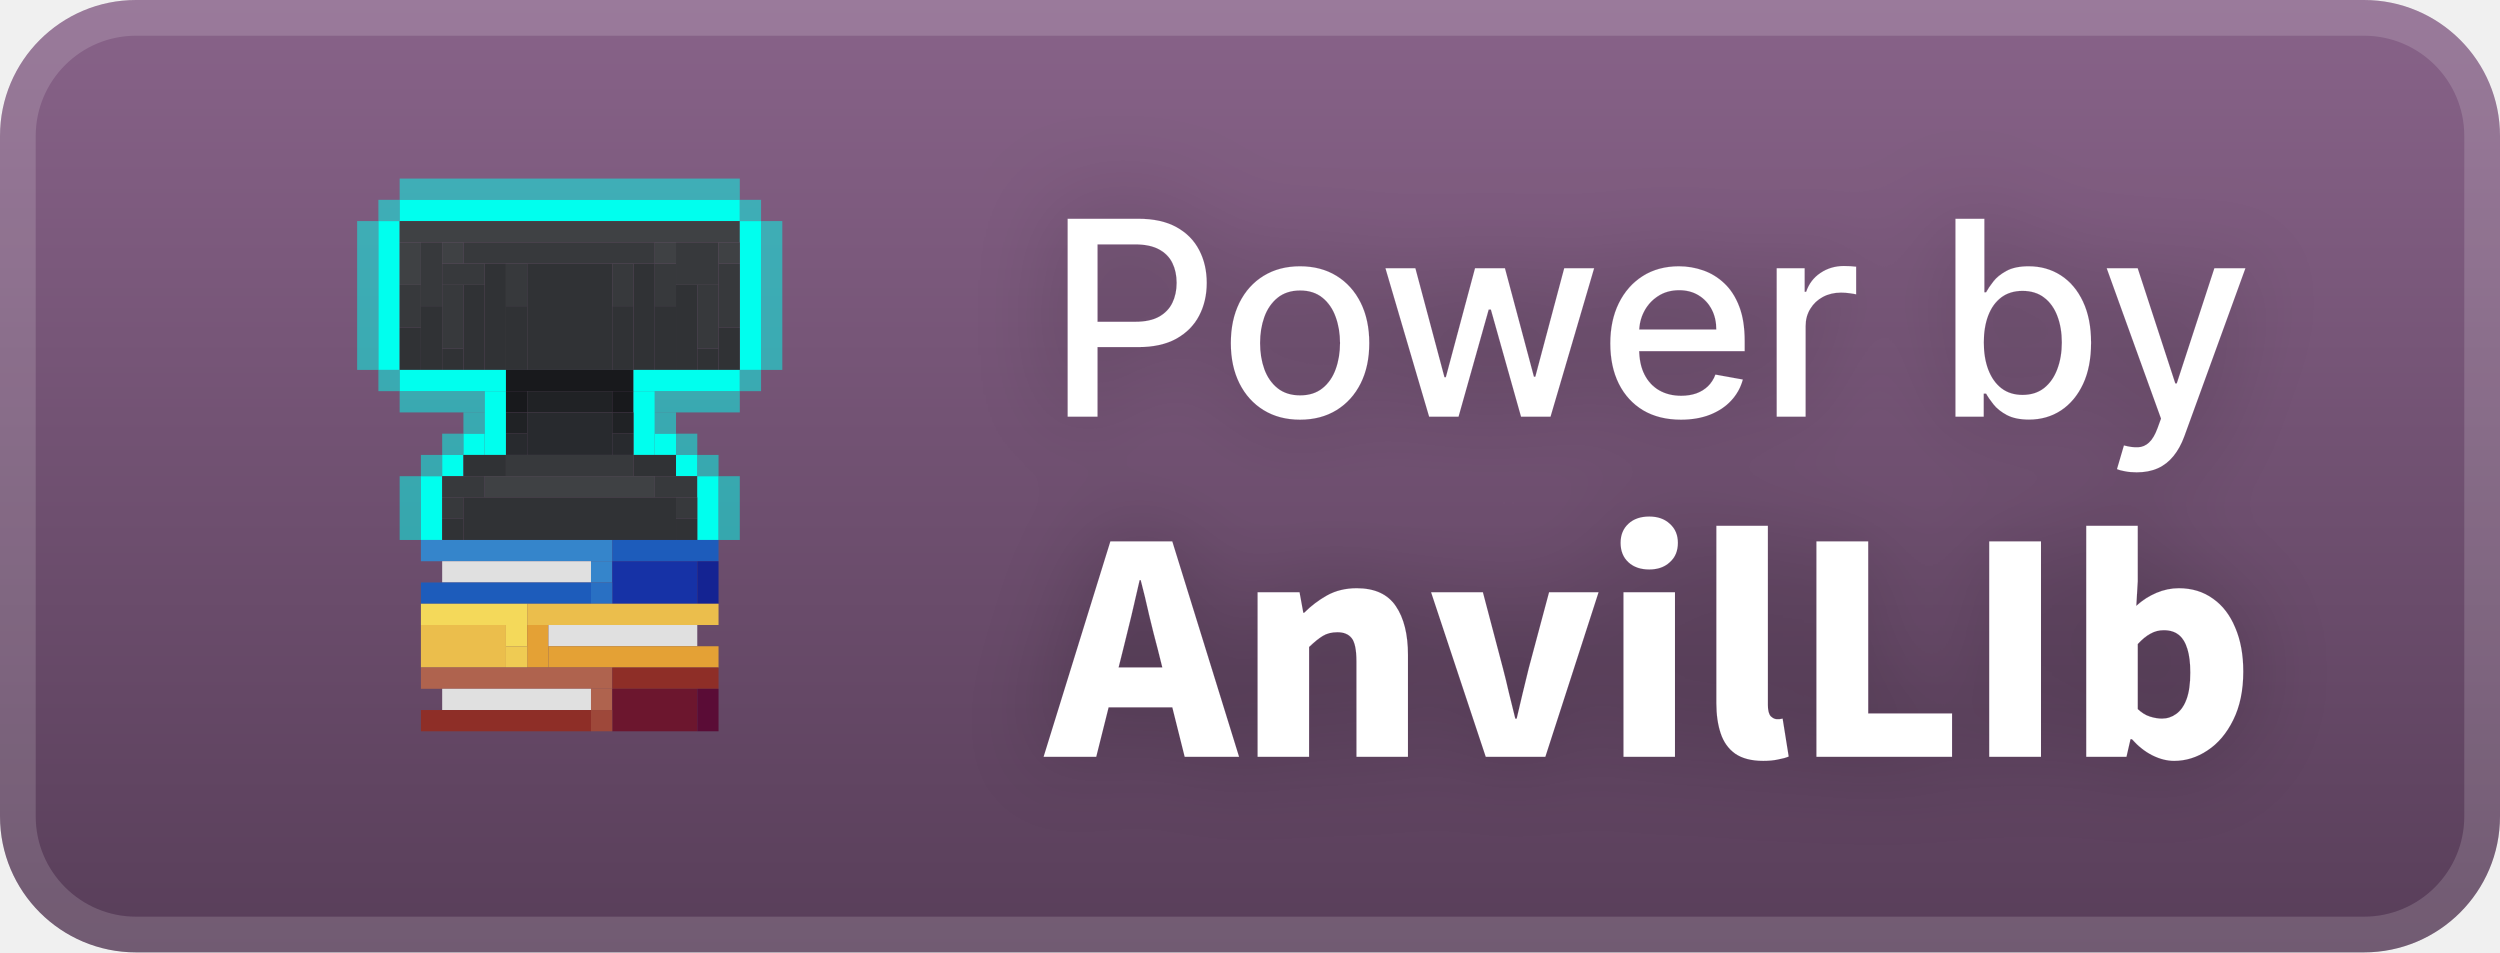
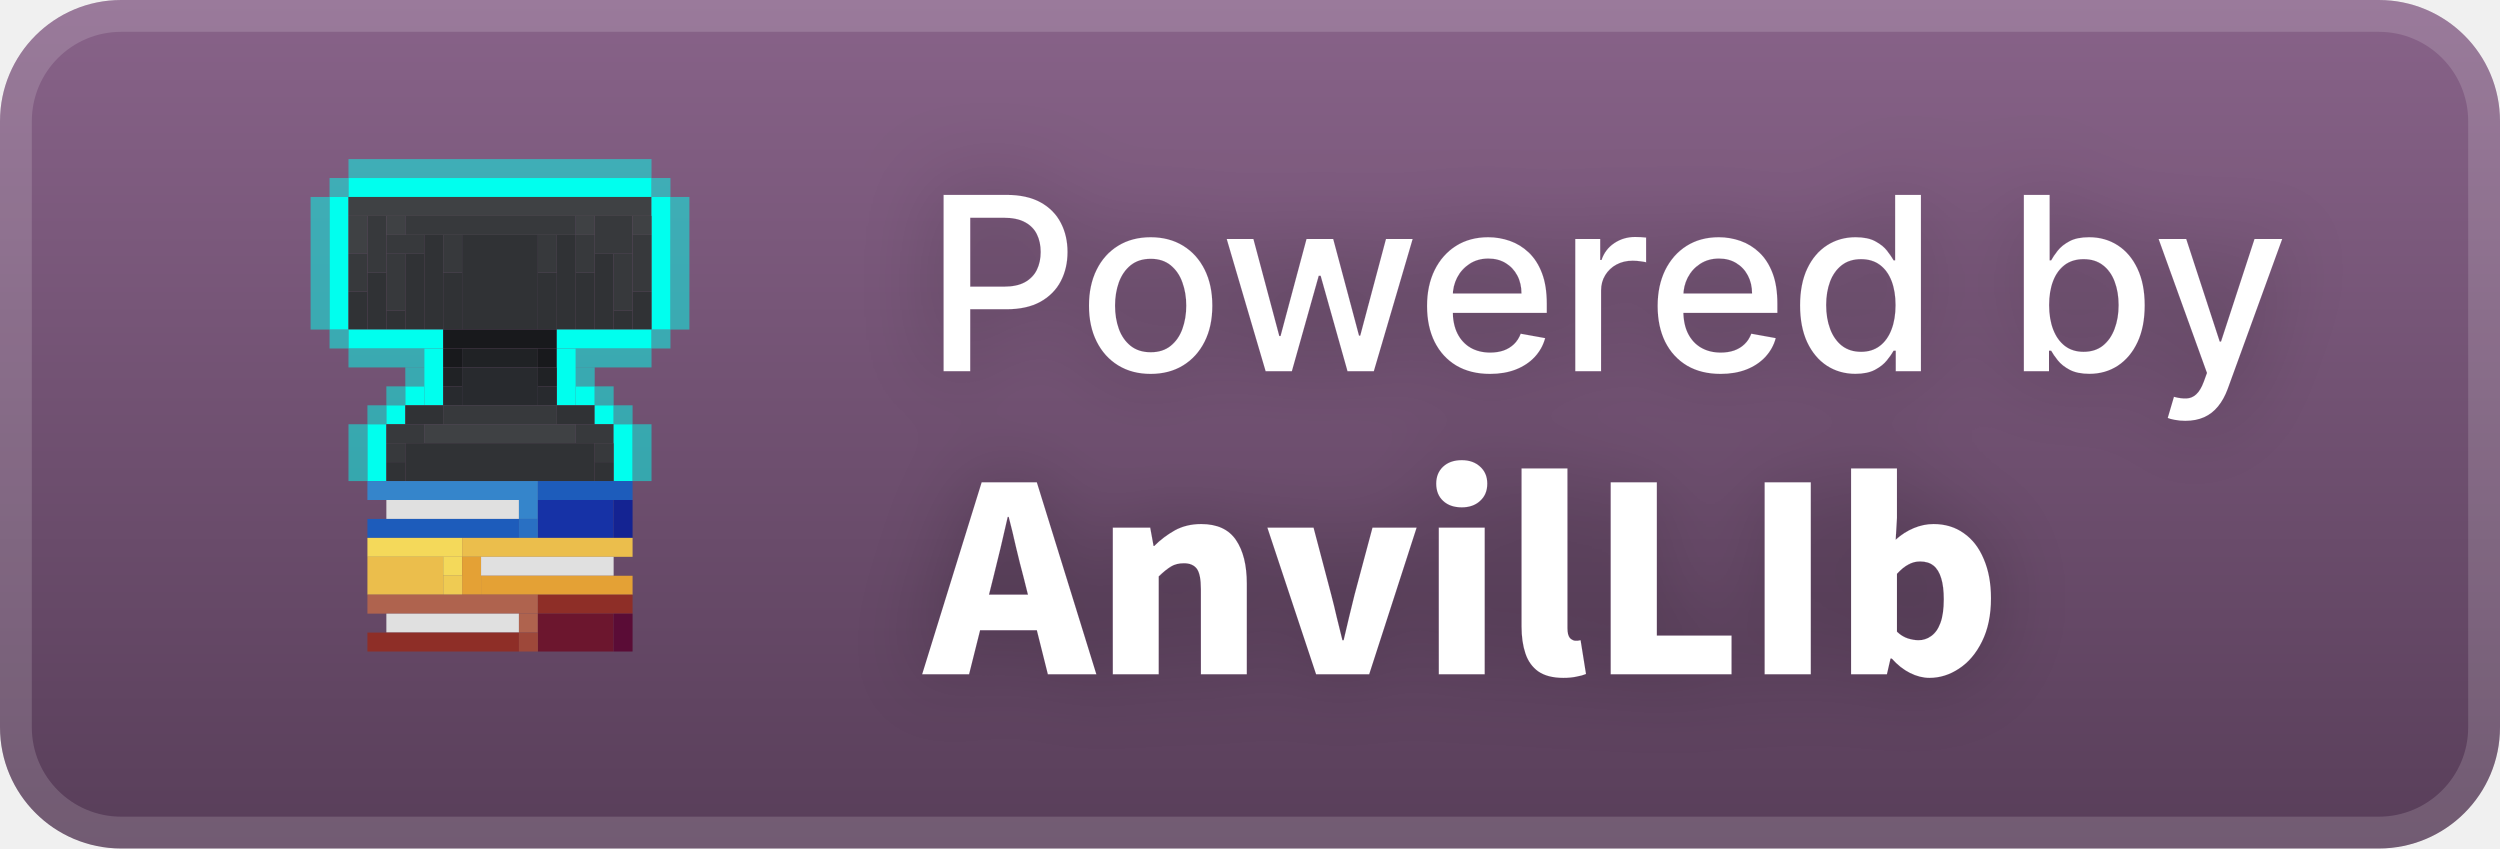
- <svg xmlns="http://www.w3.org/2000/svg" width="147" height="56" viewBox="0 0 147 56" fill="none">
-   <rect width="147" height="56" rx="8" fill="url(#paint0_linear_30_605)" />
-   <rect x="1.05" y="1.05" width="144.9" height="53.9" rx="6.95" stroke="white" stroke-opacity="0.15" stroke-width="2.1" />
-   <path d="M43.5 10.5H23.5V11.75H43.5V10.5Z" fill="#00FFEE" fill-opacity="0.502" />
-   <path d="M23.5 11.75H22.25V13H23.5V11.75Z" fill="#00FFEE" fill-opacity="0.502" />
-   <path d="M43.5 11.75H23.5V13H43.5V11.75Z" fill="#00FFEE" />
-   <path d="M44.75 11.75H43.5V13H44.75V11.75Z" fill="#00FFEE" fill-opacity="0.502" />
-   <path d="M22.25 13H21V21.75H22.25V13Z" fill="#00FFEE" fill-opacity="0.502" />
-   <path d="M23.5 13H22.25V21.75H23.5V13Z" fill="#00FFEE" />
-   <path d="M43.5 13H23.5V14.25H43.5V13Z" fill="#3F4144" />
-   <path d="M44.75 13H43.5V21.75H44.75V13Z" fill="#00FFEE" />
-   <path d="M46 13H44.75V21.75H46V13Z" fill="#00FFEE" fill-opacity="0.502" />
-   <path d="M24.75 14.25H23.5V16.75H24.75V14.25Z" fill="#3F4144" />
-   <path d="M26 14.25H24.75V18H26V14.25Z" fill="#37393C" />
-   <path d="M27.25 14.25H26V15.5H27.25V14.25Z" fill="#3F4144" />
-   <path d="M38.5 14.25H27.25V15.5H38.5V14.25Z" fill="#37393C" />
-   <path d="M39.75 14.25H38.5V15.5H39.75V14.25Z" fill="#3F4144" />
-   <path d="M42.25 14.25H39.75V16.75H42.25V14.25Z" fill="#37393C" />
-   <path d="M43.5 14.25H42.25V15.5H43.5V14.25Z" fill="#3F4144" />
-   <path d="M28.5 15.5H26V16.75H28.5V15.5Z" fill="#37393C" />
-   <path d="M29.75 15.5H28.5V21.75H29.75V15.5Z" fill="#303235" />
-   <path d="M31 15.5H29.75V18H31V15.5Z" fill="#37393C" />
-   <path d="M36 15.5H31V21.75H36V15.5Z" fill="#303235" />
-   <path d="M37.25 15.5H36V18H37.25V15.5Z" fill="#37393C" />
-   <path d="M38.5 15.5H37.25V21.75H38.5V15.5Z" fill="#303235" />
-   <path d="M39.75 15.5H38.5V18H39.75V15.5Z" fill="#37393C" />
-   <path d="M43.5 15.5H42.25V19.25H43.5V15.5Z" fill="#37393C" />
-   <path d="M24.75 16.75H23.5V19.25H24.75V16.75Z" fill="#37393C" />
-   <path d="M27.25 16.75H26V20.5H27.25V16.75Z" fill="#37393C" />
-   <path d="M28.5 16.75H27.25V21.75H28.5V16.75Z" fill="#303235" />
-   <path d="M41 16.75H39.75V21.75H41V16.75Z" fill="#303235" />
-   <path d="M42.25 16.75H41V20.5H42.25V16.75Z" fill="#37393C" />
-   <path d="M26 18H24.75V21.75H26V18Z" fill="#303235" />
-   <path d="M31 18H29.75V21.75H31V18Z" fill="#303235" />
-   <path d="M37.25 18H36V21.75H37.25V18Z" fill="#303235" />
-   <path d="M39.75 18H38.5V21.75H39.75V18Z" fill="#303235" />
-   <path d="M24.75 19.25H23.5V21.75H24.75V19.25Z" fill="#303235" />
-   <path d="M43.5 19.25H42.25V21.75H43.5V19.25Z" fill="#303235" />
-   <path d="M27.25 20.5H26V21.75H27.25V20.5Z" fill="#303235" />
-   <path d="M42.25 20.5H41V21.75H42.25V20.5Z" fill="#303235" />
-   <path d="M23.5 21.75H22.25V23H23.5V21.75Z" fill="#00FFEE" fill-opacity="0.502" />
-   <path d="M29.75 21.75H23.5V23H29.75V21.75Z" fill="#00FFEE" />
-   <path d="M37.25 21.75H29.75V23H37.25V21.75Z" fill="#18191C" />
-   <path d="M43.5 21.75H37.25V23H43.5V21.75Z" fill="#00FFEE" />
-   <path d="M44.75 21.75H43.5V23H44.75V21.75Z" fill="#00FFEE" fill-opacity="0.502" />
-   <path d="M28.5 23H23.5V24.25H28.5V23Z" fill="#00FFEE" fill-opacity="0.502" />
-   <path d="M29.75 23H28.5V26.75H29.75V23Z" fill="#00FFEE" />
-   <path d="M31 23H29.75V24.25H31V23Z" fill="#18191C" />
-   <path d="M36 23H31V24.25H36V23Z" fill="#202225" />
-   <path d="M37.25 23H36V24.25H37.25V23Z" fill="#18191C" />
-   <path d="M38.5 23H37.25V26.75H38.5V23Z" fill="#00FFEE" />
-   <path d="M43.5 23H38.5V24.25H43.5V23Z" fill="#00FFEE" fill-opacity="0.502" />
-   <path d="M28.5 24.25H27.25V25.5H28.5V24.25Z" fill="#00FFEE" fill-opacity="0.502" />
-   <path d="M31 24.25H29.75V25.5H31V24.25Z" fill="#202225" />
-   <path d="M36 24.25H31V26.75H36V24.25Z" fill="#282A2E" />
-   <path d="M37.25 24.25H36V25.5H37.25V24.25Z" fill="#202225" />
-   <path d="M39.75 24.25H38.5V25.5H39.75V24.25Z" fill="#00FFEE" fill-opacity="0.502" />
-   <path d="M27.25 25.5H26V26.75H27.25V25.5Z" fill="#00FFEE" fill-opacity="0.502" />
-   <path d="M28.5 25.5H27.25V26.75H28.5V25.5Z" fill="#00FFEE" />
-   <path d="M31 25.5H29.75V26.75H31V25.5Z" fill="#282A2E" />
-   <path d="M37.25 25.5H36V26.75H37.25V25.5Z" fill="#282A2E" />
-   <path d="M39.75 25.5H38.5V26.75H39.75V25.5Z" fill="#00FFEE" />
-   <path d="M41 25.5H39.75V26.75H41V25.5Z" fill="#00FFEE" fill-opacity="0.502" />
-   <path d="M26 26.75H24.75V28H26V26.75Z" fill="#00FFEE" fill-opacity="0.502" />
-   <path d="M27.25 26.75H26V28H27.25V26.75Z" fill="#00FFEE" />
-   <path d="M29.75 26.75H27.25V28H29.75V26.75Z" fill="#303235" />
-   <path d="M37.25 26.75H29.75V28H37.25V26.75Z" fill="#37393C" />
-   <path d="M39.75 26.75H37.25V28H39.75V26.75Z" fill="#303235" />
-   <path d="M41 26.75H39.75V28H41V26.75Z" fill="#00FFEE" />
-   <path d="M42.25 26.75H41V28H42.25V26.75Z" fill="#00FFEE" fill-opacity="0.502" />
-   <path d="M24.75 28H23.5V31.75H24.75V28Z" fill="#00FFEE" fill-opacity="0.502" />
-   <path d="M26 28H24.75V31.75H26V28Z" fill="#00FFEE" />
-   <path d="M28.5 28H26V29.25H28.5V28Z" fill="#37393C" />
-   <path d="M38.5 28H28.5V29.25H38.5V28Z" fill="#3F4144" />
-   <path d="M41 28H38.5V29.25H41V28Z" fill="#37393C" />
-   <path d="M42.25 28H41V31.75H42.25V28Z" fill="#00FFEE" />
-   <path d="M43.5 28H42.25V31.75H43.5V28Z" fill="#00FFEE" fill-opacity="0.502" />
-   <path d="M27.25 29.25H26V30.5H27.25V29.25Z" fill="#37393C" />
-   <path d="M39.75 29.25H27.25V31.75H39.75V29.25Z" fill="#303235" />
-   <path d="M41 29.25H39.75V30.5H41V29.25Z" fill="#37393C" />
-   <path d="M27.25 30.5H26V31.75H27.25V30.5Z" fill="#303235" />
-   <path d="M41 30.5H39.75V31.75H41V30.5Z" fill="#303235" />
-   <path d="M36 31.75H24.75V33H36V31.75Z" fill="#3585CB" />
-   <path d="M42.25 31.75H36V33H42.25V31.75Z" fill="#1D5CBB" />
-   <path d="M34.75 33H26V34.25H34.75V33Z" fill="#E0E0E0" />
-   <path d="M36 33H34.75V34.25H36V33Z" fill="#3585CB" />
-   <path d="M41 33H36V35.5H41V33Z" fill="#1632A6" />
-   <path d="M42.25 33H41V35.5H42.25V33Z" fill="#142392" />
-   <path d="M34.75 34.25H24.75V35.5H34.75V34.25Z" fill="#1D5CBB" />
-   <path d="M36 34.25H34.75V35.5H36V34.25Z" fill="#2970C3" />
-   <path d="M31 35.5H24.75V36.75H31V35.5Z" fill="#F4D95A" />
-   <path d="M42.25 35.5H31V36.75H42.25V35.5Z" fill="#EBBE4C" />
-   <path d="M29.75 36.75H24.75V39.25H29.75V36.75Z" fill="#EBBE4C" />
-   <path d="M31 36.75H29.75V38H31V36.75Z" fill="#F4D95A" />
-   <path d="M32.25 36.75H31V39.25H32.25V36.75Z" fill="#E4A135" />
-   <path d="M41 36.75H32.25V38H41V36.75Z" fill="#E0E0E0" />
-   <path d="M31 38H29.75V39.25H31V38Z" fill="#EFCB53" />
-   <path d="M42.25 38H32.25V39.25H42.25V38Z" fill="#E4A135" />
-   <path d="M36 39.25H24.75V40.5H36V39.25Z" fill="#AF634E" />
-   <path d="M42.25 39.25H36V40.5H42.25V39.25Z" fill="#8E2E27" />
-   <path d="M34.75 40.5H26V41.75H34.75V40.5Z" fill="#E0E0E0" />
-   <path d="M36 40.5H34.75V41.75H36V40.5Z" fill="#AF634E" />
-   <path d="M41 40.5H36V43H41V40.5Z" fill="#6C162E" />
-   <path d="M42.25 40.5H41V43H42.25V40.5Z" fill="#5A0C36" />
-   <path d="M34.75 41.75H24.75V43H34.75V41.75Z" fill="#8E2E27" />
-   <path d="M36 41.75H34.75V43H36V41.75Z" fill="#9E483A" />
+ <svg xmlns="http://www.w3.org/2000/svg" width="165" height="56" viewBox="0 0 165 56" fill="none">
+   <rect width="165" height="56" rx="8" fill="url(#paint0_linear_30_605)" />
+   <rect x="1.05" y="1.05" width="162.9" height="53.9" rx="6.95" stroke="white" stroke-opacity="0.15" stroke-width="2.1" />
+   <path d="M43 10.5H23V11.75H43V10.5Z" fill="#00FFEE" fill-opacity="0.502" />
+   <path d="M23 11.75H21.75V13H23V11.75Z" fill="#00FFEE" fill-opacity="0.502" />
+   <path d="M43 11.75H23V13H43V11.75Z" fill="#00FFEE" />
+   <path d="M44.25 11.75H43V13H44.25V11.75Z" fill="#00FFEE" fill-opacity="0.502" />
+   <path d="M21.75 13H20.5V21.75H21.75V13Z" fill="#00FFEE" fill-opacity="0.502" />
+   <path d="M23 13H21.75V21.75H23V13Z" fill="#00FFEE" />
+   <path d="M43 13H23V14.25H43V13Z" fill="#3F4144" />
+   <path d="M44.25 13H43V21.75H44.25V13Z" fill="#00FFEE" />
+   <path d="M45.5 13H44.25V21.75H45.5V13Z" fill="#00FFEE" fill-opacity="0.502" />
+   <path d="M24.25 14.25H23V16.75H24.25V14.25Z" fill="#3F4144" />
+   <path d="M25.5 14.25H24.25V18H25.5V14.25Z" fill="#37393C" />
+   <path d="M26.75 14.25H25.5V15.5H26.75V14.25Z" fill="#3F4144" />
+   <path d="M38 14.25H26.75V15.5H38V14.25Z" fill="#37393C" />
+   <path d="M39.25 14.25H38V15.5H39.25V14.25Z" fill="#3F4144" />
+   <path d="M41.75 14.25H39.25V16.75H41.75V14.25Z" fill="#37393C" />
+   <path d="M43 14.25H41.75V15.5H43V14.25Z" fill="#3F4144" />
+   <path d="M28 15.5H25.5V16.75H28V15.5Z" fill="#37393C" />
+   <path d="M29.25 15.5H28V21.75H29.25V15.5Z" fill="#303235" />
+   <path d="M30.5 15.5H29.25V18H30.5V15.5Z" fill="#37393C" />
+   <path d="M35.5 15.5H30.5V21.75H35.5V15.5Z" fill="#303235" />
+   <path d="M36.75 15.5H35.5V18H36.75V15.5Z" fill="#37393C" />
+   <path d="M38 15.5H36.75V21.75H38V15.5Z" fill="#303235" />
+   <path d="M39.25 15.5H38V18H39.25V15.5Z" fill="#37393C" />
+   <path d="M43 15.5H41.75V19.25H43V15.5Z" fill="#37393C" />
+   <path d="M24.25 16.75H23V19.25H24.25V16.75Z" fill="#37393C" />
+   <path d="M26.75 16.75H25.5V20.5H26.75V16.75Z" fill="#37393C" />
+   <path d="M28 16.75H26.75V21.75H28V16.75Z" fill="#303235" />
+   <path d="M40.5 16.75H39.25V21.75H40.5V16.75Z" fill="#303235" />
+   <path d="M41.75 16.75H40.5V20.5H41.75V16.75Z" fill="#37393C" />
+   <path d="M25.5 18H24.25V21.75H25.5V18Z" fill="#303235" />
+   <path d="M30.5 18H29.25V21.75H30.5V18Z" fill="#303235" />
+   <path d="M36.75 18H35.5V21.75H36.75V18Z" fill="#303235" />
+   <path d="M39.25 18H38V21.75H39.25V18Z" fill="#303235" />
+   <path d="M24.25 19.25H23V21.75H24.25V19.25Z" fill="#303235" />
+   <path d="M43 19.25H41.75V21.75H43V19.25Z" fill="#303235" />
+   <path d="M26.75 20.5H25.5V21.75H26.75V20.5Z" fill="#303235" />
+   <path d="M41.75 20.5H40.5V21.75H41.75V20.5Z" fill="#303235" />
+   <path d="M23 21.75H21.75V23H23V21.75Z" fill="#00FFEE" fill-opacity="0.502" />
+   <path d="M29.25 21.75H23V23H29.25V21.75Z" fill="#00FFEE" />
+   <path d="M36.75 21.75H29.25V23H36.75V21.75Z" fill="#18191C" />
+   <path d="M43 21.75H36.75V23H43V21.75Z" fill="#00FFEE" />
+   <path d="M44.25 21.75H43V23H44.25V21.75Z" fill="#00FFEE" fill-opacity="0.502" />
+   <path d="M28 23H23V24.25H28V23Z" fill="#00FFEE" fill-opacity="0.502" />
+   <path d="M29.25 23H28V26.75H29.25V23Z" fill="#00FFEE" />
+   <path d="M30.5 23H29.25V24.25H30.5V23Z" fill="#18191C" />
+   <path d="M35.5 23H30.5V24.25H35.5V23Z" fill="#202225" />
+   <path d="M36.75 23H35.5V24.25H36.75V23Z" fill="#18191C" />
+   <path d="M38 23H36.75V26.75H38V23Z" fill="#00FFEE" />
+   <path d="M43 23H38V24.25H43V23Z" fill="#00FFEE" fill-opacity="0.502" />
+   <path d="M28 24.25H26.75V25.5H28V24.25Z" fill="#00FFEE" fill-opacity="0.502" />
+   <path d="M30.5 24.25H29.25V25.5H30.5V24.25Z" fill="#202225" />
+   <path d="M35.5 24.25H30.5V26.75H35.5V24.25Z" fill="#282A2E" />
+   <path d="M36.75 24.25H35.5V25.5H36.75V24.25Z" fill="#202225" />
+   <path d="M39.25 24.25H38V25.5H39.25V24.25Z" fill="#00FFEE" fill-opacity="0.502" />
+   <path d="M26.75 25.5H25.5V26.75H26.75V25.5Z" fill="#00FFEE" fill-opacity="0.502" />
+   <path d="M28 25.5H26.75V26.75H28V25.5Z" fill="#00FFEE" />
+   <path d="M30.5 25.5H29.25V26.75H30.5V25.5Z" fill="#282A2E" />
+   <path d="M36.75 25.5H35.5V26.75H36.75V25.5Z" fill="#282A2E" />
+   <path d="M39.25 25.5H38V26.75H39.25V25.5Z" fill="#00FFEE" />
+   <path d="M40.5 25.5H39.25V26.75H40.5V25.5Z" fill="#00FFEE" fill-opacity="0.502" />
+   <path d="M25.5 26.75H24.25V28H25.5V26.75Z" fill="#00FFEE" fill-opacity="0.502" />
+   <path d="M26.75 26.75H25.5V28H26.75V26.75Z" fill="#00FFEE" />
+   <path d="M29.25 26.75H26.75V28H29.25V26.75Z" fill="#303235" />
+   <path d="M36.75 26.75H29.25V28H36.75V26.75Z" fill="#37393C" />
+   <path d="M39.25 26.75H36.75V28H39.25V26.75Z" fill="#303235" />
+   <path d="M40.5 26.75H39.25V28H40.5V26.75Z" fill="#00FFEE" />
+   <path d="M41.75 26.75H40.5V28H41.75V26.75Z" fill="#00FFEE" fill-opacity="0.502" />
+   <path d="M24.25 28H23V31.75H24.25V28Z" fill="#00FFEE" fill-opacity="0.502" />
+   <path d="M25.5 28H24.25V31.75H25.5V28Z" fill="#00FFEE" />
+   <path d="M28 28H25.5V29.25H28V28Z" fill="#37393C" />
+   <path d="M38 28H28V29.25H38V28Z" fill="#3F4144" />
+   <path d="M40.5 28H38V29.25H40.5V28Z" fill="#37393C" />
+   <path d="M41.75 28H40.5V31.75H41.75V28Z" fill="#00FFEE" />
+   <path d="M43 28H41.75V31.75H43V28Z" fill="#00FFEE" fill-opacity="0.502" />
+   <path d="M26.75 29.25H25.5V30.5H26.75V29.25Z" fill="#37393C" />
+   <path d="M39.25 29.25H26.75V31.75H39.25V29.25Z" fill="#303235" />
+   <path d="M40.5 29.25H39.25V30.5H40.5V29.25Z" fill="#37393C" />
+   <path d="M26.75 30.5H25.5V31.75H26.75V30.5Z" fill="#303235" />
+   <path d="M40.5 30.5H39.25V31.75H40.5V30.5Z" fill="#303235" />
+   <path d="M35.5 31.75H24.25V33H35.5V31.75Z" fill="#3585CB" />
+   <path d="M41.75 31.75H35.5V33H41.75V31.75Z" fill="#1D5CBB" />
+   <path d="M34.25 33H25.5V34.25H34.25V33Z" fill="#E0E0E0" />
+   <path d="M35.5 33H34.25V34.25H35.5V33Z" fill="#3585CB" />
+   <path d="M40.5 33H35.5V35.5H40.5V33Z" fill="#1632A6" />
+   <path d="M41.75 33H40.5V35.5H41.75V33Z" fill="#142392" />
+   <path d="M34.25 34.25H24.25V35.5H34.25V34.25Z" fill="#1D5CBB" />
+   <path d="M35.5 34.25H34.25V35.5H35.5V34.25Z" fill="#2970C3" />
+   <path d="M30.5 35.5H24.25V36.75H30.5V35.5Z" fill="#F4D95A" />
+   <path d="M41.75 35.5H30.5V36.75H41.75V35.5Z" fill="#EBBE4C" />
+   <path d="M29.25 36.75H24.25V39.25H29.25V36.75Z" fill="#EBBE4C" />
+   <path d="M30.5 36.75H29.25V38H30.5V36.75Z" fill="#F4D95A" />
+   <path d="M31.75 36.75H30.5V39.25H31.75V36.75Z" fill="#E4A135" />
+   <path d="M40.5 36.75H31.75V38H40.5V36.75Z" fill="#E0E0E0" />
+   <path d="M30.5 38H29.25V39.25H30.5V38Z" fill="#EFCB53" />
+   <path d="M41.75 38H31.75V39.25H41.75V38Z" fill="#E4A135" />
+   <path d="M35.5 39.25H24.25V40.5H35.5V39.25Z" fill="#AF634E" />
+   <path d="M41.75 39.25H35.5V40.5H41.75V39.25Z" fill="#8E2E27" />
+   <path d="M34.25 40.5H25.5V41.75H34.25V40.5Z" fill="#E0E0E0" />
+   <path d="M35.5 40.5H34.25V41.75H35.5V40.5Z" fill="#AF634E" />
+   <path d="M40.5 40.5H35.5V43H40.5V40.5Z" fill="#6C162E" />
+   <path d="M41.75 40.5H40.5V43H41.75V40.5Z" fill="#5A0C36" />
+   <path d="M34.25 41.75H24.25V43H34.25V41.75Z" fill="#8E2E27" />
+   <path d="M35.5 41.75H34.25V43H35.5V41.75Z" fill="#9E483A" />
  <g filter="url(#filter0_d_30_605)">
-     <path d="M62.778 24.5V12.864H66.926C67.831 12.864 68.581 13.028 69.176 13.358C69.771 13.688 70.216 14.138 70.511 14.71C70.807 15.278 70.954 15.919 70.954 16.631C70.954 17.347 70.805 17.991 70.506 18.562C70.21 19.131 69.763 19.581 69.165 19.915C68.57 20.244 67.822 20.409 66.921 20.409H64.068V18.921H66.761C67.333 18.921 67.797 18.822 68.153 18.625C68.51 18.424 68.771 18.151 68.938 17.807C69.104 17.462 69.188 17.07 69.188 16.631C69.188 16.191 69.104 15.801 68.938 15.46C68.771 15.119 68.508 14.852 68.148 14.659C67.792 14.466 67.322 14.369 66.739 14.369H64.534V24.5H62.778ZM76.443 24.676C75.625 24.676 74.911 24.489 74.301 24.114C73.691 23.739 73.218 23.214 72.881 22.54C72.544 21.866 72.375 21.078 72.375 20.176C72.375 19.271 72.544 18.479 72.881 17.801C73.218 17.123 73.691 16.597 74.301 16.222C74.911 15.847 75.625 15.659 76.443 15.659C77.261 15.659 77.975 15.847 78.585 16.222C79.195 16.597 79.669 17.123 80.006 17.801C80.343 18.479 80.511 19.271 80.511 20.176C80.511 21.078 80.343 21.866 80.006 22.54C79.669 23.214 79.195 23.739 78.585 24.114C77.975 24.489 77.261 24.676 76.443 24.676ZM76.449 23.25C76.979 23.25 77.419 23.11 77.767 22.829C78.115 22.549 78.373 22.176 78.54 21.71C78.71 21.244 78.795 20.731 78.795 20.171C78.795 19.614 78.71 19.102 78.54 18.636C78.373 18.167 78.115 17.79 77.767 17.506C77.419 17.222 76.979 17.079 76.449 17.079C75.915 17.079 75.472 17.222 75.119 17.506C74.771 17.79 74.511 18.167 74.341 18.636C74.174 19.102 74.091 19.614 74.091 20.171C74.091 20.731 74.174 21.244 74.341 21.71C74.511 22.176 74.771 22.549 75.119 22.829C75.472 23.11 75.915 23.25 76.449 23.25ZM84.034 24.5L81.466 15.773H83.222L84.932 22.182H85.017L86.733 15.773H88.489L90.193 22.153H90.278L91.977 15.773H93.733L91.17 24.5H89.438L87.665 18.199H87.534L85.761 24.5H84.034ZM98.841 24.676C97.981 24.676 97.24 24.492 96.619 24.125C96.002 23.754 95.525 23.233 95.188 22.562C94.854 21.888 94.688 21.099 94.688 20.193C94.688 19.299 94.854 18.511 95.188 17.829C95.525 17.148 95.994 16.616 96.597 16.233C97.203 15.85 97.911 15.659 98.722 15.659C99.214 15.659 99.691 15.741 100.153 15.903C100.616 16.066 101.03 16.322 101.398 16.671C101.765 17.019 102.055 17.472 102.267 18.028C102.479 18.581 102.585 19.254 102.585 20.046V20.648H95.648V19.375H100.92C100.92 18.928 100.83 18.532 100.648 18.188C100.466 17.839 100.21 17.564 99.881 17.364C99.555 17.163 99.172 17.062 98.733 17.062C98.256 17.062 97.839 17.18 97.483 17.415C97.131 17.646 96.858 17.949 96.665 18.324C96.475 18.695 96.381 19.099 96.381 19.534V20.528C96.381 21.112 96.483 21.608 96.688 22.017C96.896 22.426 97.186 22.739 97.557 22.954C97.928 23.167 98.362 23.273 98.858 23.273C99.18 23.273 99.474 23.227 99.739 23.136C100.004 23.042 100.233 22.901 100.426 22.716C100.619 22.53 100.767 22.301 100.869 22.028L102.477 22.318C102.348 22.792 102.117 23.206 101.784 23.562C101.455 23.915 101.04 24.189 100.54 24.386C100.044 24.579 99.477 24.676 98.841 24.676ZM104.47 24.5V15.773H106.112V17.159H106.203C106.362 16.689 106.643 16.32 107.044 16.051C107.449 15.778 107.908 15.642 108.419 15.642C108.525 15.642 108.65 15.646 108.794 15.653C108.942 15.661 109.057 15.671 109.141 15.682V17.307C109.072 17.288 108.951 17.267 108.777 17.244C108.603 17.218 108.428 17.204 108.254 17.204C107.853 17.204 107.495 17.29 107.18 17.46C106.87 17.627 106.624 17.86 106.442 18.159C106.26 18.454 106.169 18.792 106.169 19.171V24.5H104.47ZM114.982 24.5V12.864H116.68V17.188H116.783C116.881 17.006 117.023 16.796 117.209 16.557C117.394 16.318 117.652 16.11 117.982 15.932C118.311 15.75 118.747 15.659 119.288 15.659C119.993 15.659 120.622 15.837 121.175 16.193C121.728 16.549 122.161 17.062 122.476 17.733C122.794 18.403 122.953 19.21 122.953 20.153C122.953 21.097 122.796 21.905 122.482 22.579C122.167 23.25 121.735 23.767 121.186 24.131C120.637 24.491 120.01 24.671 119.305 24.671C118.775 24.671 118.341 24.581 118.004 24.403C117.671 24.225 117.41 24.017 117.22 23.778C117.031 23.54 116.885 23.328 116.783 23.142H116.641V24.5H114.982ZM116.646 20.136C116.646 20.75 116.735 21.288 116.913 21.75C117.091 22.212 117.349 22.574 117.686 22.835C118.023 23.093 118.436 23.222 118.925 23.222C119.432 23.222 119.857 23.087 120.197 22.818C120.538 22.546 120.796 22.176 120.97 21.71C121.148 21.244 121.237 20.72 121.237 20.136C121.237 19.561 121.15 19.044 120.976 18.585C120.805 18.127 120.548 17.765 120.203 17.5C119.862 17.235 119.436 17.102 118.925 17.102C118.432 17.102 118.016 17.229 117.675 17.483C117.338 17.737 117.082 18.091 116.908 18.546C116.733 19 116.646 19.53 116.646 20.136ZM125.638 27.773C125.384 27.773 125.153 27.752 124.945 27.71C124.736 27.672 124.581 27.631 124.479 27.585L124.888 26.193C125.198 26.276 125.475 26.312 125.717 26.301C125.96 26.29 126.174 26.199 126.359 26.028C126.549 25.858 126.715 25.579 126.859 25.193L127.07 24.614L123.876 15.773H125.695L127.905 22.546H127.996L130.206 15.773H132.03L128.433 25.665C128.267 26.119 128.054 26.504 127.797 26.818C127.539 27.136 127.232 27.375 126.876 27.534C126.52 27.693 126.107 27.773 125.638 27.773Z" fill="white" />
-     <path d="M61.364 44.5L65.291 31.835H68.929L72.856 44.5H69.66L68.079 38.176C67.909 37.541 67.739 36.867 67.569 36.153C67.41 35.439 67.246 34.759 67.076 34.113H67.008C66.861 34.77 66.702 35.456 66.532 36.17C66.362 36.873 66.198 37.541 66.039 38.176L64.458 44.5H61.364ZM64.033 41.593V39.247H70.153V41.593H64.033ZM73.947 44.5V34.827H76.412L76.633 36.034H76.684C77.08 35.637 77.528 35.297 78.027 35.014C78.537 34.731 79.12 34.589 79.778 34.589C80.832 34.589 81.597 34.94 82.073 35.643C82.549 36.346 82.787 37.303 82.787 38.516V44.5H79.761V38.89C79.761 38.221 79.67 37.768 79.489 37.53C79.307 37.292 79.024 37.173 78.639 37.173C78.299 37.173 78.01 37.247 77.772 37.394C77.534 37.541 77.267 37.757 76.973 38.04V44.5H73.947ZM87.363 44.5L84.15 34.827H87.193L88.366 39.281C88.491 39.757 88.61 40.244 88.723 40.743C88.848 41.242 88.972 41.746 89.097 42.256H89.182C89.307 41.746 89.426 41.242 89.539 40.743C89.664 40.244 89.783 39.757 89.896 39.281L91.086 34.827H93.993L90.865 44.5H87.363ZM95.462 44.5V34.827H98.488V44.5H95.462ZM96.975 33.484C96.465 33.484 96.057 33.342 95.751 33.059C95.445 32.776 95.292 32.396 95.292 31.92C95.292 31.455 95.445 31.081 95.751 30.798C96.057 30.515 96.465 30.373 96.975 30.373C97.474 30.373 97.876 30.515 98.182 30.798C98.5 31.081 98.658 31.455 98.658 31.92C98.658 32.396 98.5 32.776 98.182 33.059C97.876 33.342 97.474 33.484 96.975 33.484ZM103.678 44.738C102.987 44.738 102.437 44.596 102.029 44.313C101.633 44.03 101.349 43.633 101.179 43.123C101.009 42.613 100.924 42.024 100.924 41.355V30.917H103.95V41.457C103.95 41.774 104.007 41.995 104.12 42.12C104.245 42.233 104.364 42.29 104.477 42.29C104.534 42.29 104.585 42.29 104.63 42.29C104.676 42.279 104.738 42.267 104.817 42.256L105.174 44.483C105.016 44.551 104.812 44.608 104.562 44.653C104.313 44.71 104.018 44.738 103.678 44.738ZM106.807 44.5V31.835H109.85V41.95H114.78V44.5H106.807ZM116.967 44.5V31.835H120.01V44.5H116.967ZM127.84 44.738C127.421 44.738 126.996 44.63 126.565 44.415C126.135 44.2 125.732 43.882 125.358 43.463H125.273L125.035 44.5H122.672V30.917H125.698V34.181L125.613 35.626C125.976 35.297 126.373 35.042 126.803 34.861C127.234 34.68 127.67 34.589 128.112 34.589C128.883 34.589 129.552 34.793 130.118 35.201C130.685 35.598 131.121 36.164 131.427 36.901C131.745 37.638 131.903 38.499 131.903 39.485C131.903 40.596 131.705 41.548 131.308 42.341C130.923 43.123 130.419 43.718 129.795 44.126C129.183 44.534 128.532 44.738 127.84 44.738ZM127.126 42.256C127.432 42.256 127.71 42.165 127.959 41.984C128.22 41.803 128.424 41.514 128.571 41.117C128.719 40.72 128.792 40.199 128.792 39.553C128.792 38.986 128.736 38.522 128.622 38.159C128.509 37.785 128.339 37.507 128.112 37.326C127.886 37.145 127.591 37.054 127.228 37.054C126.945 37.054 126.684 37.122 126.446 37.258C126.208 37.383 125.959 37.587 125.698 37.87V41.695C125.925 41.91 126.163 42.058 126.412 42.137C126.662 42.216 126.9 42.256 127.126 42.256Z" fill="white" />
+     <path d="M62.278 24.5V12.864H66.426C67.331 12.864 68.081 13.028 68.676 13.358C69.271 13.688 69.716 14.138 70.011 14.71C70.307 15.278 70.454 15.919 70.454 16.631C70.454 17.347 70.305 17.991 70.006 18.562C69.71 19.131 69.263 19.581 68.665 19.915C68.07 20.244 67.322 20.409 66.421 20.409H63.568V18.921H66.261C66.833 18.921 67.297 18.822 67.653 18.625C68.01 18.424 68.271 18.151 68.438 17.807C68.604 17.462 68.688 17.07 68.688 16.631C68.688 16.191 68.604 15.801 68.438 15.46C68.271 15.119 68.008 14.852 67.648 14.659C67.292 14.466 66.822 14.369 66.239 14.369H64.034V24.5H62.278ZM75.943 24.676C75.125 24.676 74.411 24.489 73.801 24.114C73.191 23.739 72.718 23.214 72.381 22.54C72.044 21.866 71.875 21.078 71.875 20.176C71.875 19.271 72.044 18.479 72.381 17.801C72.718 17.123 73.191 16.597 73.801 16.222C74.411 15.847 75.125 15.659 75.943 15.659C76.761 15.659 77.475 15.847 78.085 16.222C78.695 16.597 79.169 17.123 79.506 17.801C79.843 18.479 80.011 19.271 80.011 20.176C80.011 21.078 79.843 21.866 79.506 22.54C79.169 23.214 78.695 23.739 78.085 24.114C77.475 24.489 76.761 24.676 75.943 24.676ZM75.949 23.25C76.479 23.25 76.919 23.11 77.267 22.829C77.615 22.549 77.873 22.176 78.04 21.71C78.21 21.244 78.295 20.731 78.295 20.171C78.295 19.614 78.21 19.102 78.04 18.636C77.873 18.167 77.615 17.79 77.267 17.506C76.919 17.222 76.479 17.079 75.949 17.079C75.415 17.079 74.972 17.222 74.619 17.506C74.271 17.79 74.011 18.167 73.841 18.636C73.674 19.102 73.591 19.614 73.591 20.171C73.591 20.731 73.674 21.244 73.841 21.71C74.011 22.176 74.271 22.549 74.619 22.829C74.972 23.11 75.415 23.25 75.949 23.25ZM83.534 24.5L80.966 15.773H82.722L84.432 22.182H84.517L86.233 15.773H87.989L89.693 22.153H89.778L91.477 15.773H93.233L90.67 24.5H88.938L87.165 18.199H87.034L85.261 24.5H83.534ZM98.341 24.676C97.481 24.676 96.74 24.492 96.119 24.125C95.502 23.754 95.025 23.233 94.688 22.562C94.354 21.888 94.188 21.099 94.188 20.193C94.188 19.299 94.354 18.511 94.688 17.829C95.025 17.148 95.494 16.616 96.097 16.233C96.703 15.85 97.411 15.659 98.222 15.659C98.714 15.659 99.191 15.741 99.653 15.903C100.116 16.066 100.53 16.322 100.898 16.671C101.265 17.019 101.555 17.472 101.767 18.028C101.979 18.581 102.085 19.254 102.085 20.046V20.648H95.148V19.375H100.42C100.42 18.928 100.33 18.532 100.148 18.188C99.966 17.839 99.71 17.564 99.381 17.364C99.055 17.163 98.672 17.062 98.233 17.062C97.756 17.062 97.339 17.18 96.983 17.415C96.631 17.646 96.358 17.949 96.165 18.324C95.975 18.695 95.881 19.099 95.881 19.534V20.528C95.881 21.112 95.983 21.608 96.188 22.017C96.396 22.426 96.686 22.739 97.057 22.954C97.428 23.167 97.862 23.273 98.358 23.273C98.68 23.273 98.974 23.227 99.239 23.136C99.504 23.042 99.733 22.901 99.926 22.716C100.119 22.53 100.267 22.301 100.369 22.028L101.977 22.318C101.848 22.792 101.617 23.206 101.284 23.562C100.955 23.915 100.54 24.189 100.04 24.386C99.543 24.579 98.977 24.676 98.341 24.676ZM103.97 24.5V15.773H105.612V17.159H105.703C105.862 16.689 106.143 16.32 106.544 16.051C106.949 15.778 107.408 15.642 107.919 15.642C108.025 15.642 108.15 15.646 108.294 15.653C108.442 15.661 108.557 15.671 108.641 15.682V17.307C108.572 17.288 108.451 17.267 108.277 17.244C108.103 17.218 107.928 17.204 107.754 17.204C107.353 17.204 106.995 17.29 106.68 17.46C106.37 17.627 106.124 17.86 105.942 18.159C105.76 18.454 105.669 18.792 105.669 19.171V24.5H103.97ZM113.56 24.676C112.7 24.676 111.959 24.492 111.338 24.125C110.721 23.754 110.243 23.233 109.906 22.562C109.573 21.888 109.406 21.099 109.406 20.193C109.406 19.299 109.573 18.511 109.906 17.829C110.243 17.148 110.713 16.616 111.315 16.233C111.921 15.85 112.63 15.659 113.44 15.659C113.933 15.659 114.41 15.741 114.872 15.903C115.334 16.066 115.749 16.322 116.116 16.671C116.484 17.019 116.774 17.472 116.986 18.028C117.198 18.581 117.304 19.254 117.304 20.046V20.648H110.366V19.375H115.639C115.639 18.928 115.548 18.532 115.366 18.188C115.185 17.839 114.929 17.564 114.599 17.364C114.274 17.163 113.891 17.062 113.452 17.062C112.974 17.062 112.558 17.18 112.202 17.415C111.849 17.646 111.577 17.949 111.384 18.324C111.194 18.695 111.099 19.099 111.099 19.534V20.528C111.099 21.112 111.202 21.608 111.406 22.017C111.615 22.426 111.904 22.739 112.276 22.954C112.647 23.167 113.08 23.273 113.577 23.273C113.899 23.273 114.192 23.227 114.457 23.136C114.723 23.042 114.952 22.901 115.145 22.716C115.338 22.53 115.486 22.301 115.588 22.028L117.196 22.318C117.067 22.792 116.836 23.206 116.503 23.562C116.173 23.915 115.759 24.189 115.259 24.386C114.762 24.579 114.196 24.676 113.56 24.676ZM122.456 24.671C121.751 24.671 121.123 24.491 120.57 24.131C120.02 23.767 119.589 23.25 119.274 22.579C118.964 21.905 118.808 21.097 118.808 20.153C118.808 19.21 118.965 18.403 119.28 17.733C119.598 17.062 120.034 16.549 120.587 16.193C121.14 15.837 121.767 15.659 122.467 15.659C123.009 15.659 123.445 15.75 123.774 15.932C124.107 16.11 124.365 16.318 124.547 16.557C124.732 16.796 124.876 17.006 124.979 17.188H125.081V12.864H126.78V24.5H125.121V23.142H124.979C124.876 23.328 124.729 23.54 124.535 23.778C124.346 24.017 124.085 24.225 123.751 24.403C123.418 24.581 122.986 24.671 122.456 24.671ZM122.831 23.222C123.32 23.222 123.732 23.093 124.07 22.835C124.41 22.574 124.668 22.212 124.842 21.75C125.02 21.288 125.109 20.75 125.109 20.136C125.109 19.53 125.022 19 124.848 18.546C124.674 18.091 124.418 17.737 124.081 17.483C123.744 17.229 123.327 17.102 122.831 17.102C122.32 17.102 121.893 17.235 121.553 17.5C121.212 17.765 120.954 18.127 120.78 18.585C120.609 19.044 120.524 19.561 120.524 20.136C120.524 20.72 120.611 21.244 120.785 21.71C120.96 22.176 121.217 22.546 121.558 22.818C121.903 23.087 122.327 23.222 122.831 23.222ZM133.575 24.5V12.864H135.274V17.188H135.376C135.475 17.006 135.617 16.796 135.803 16.557C135.988 16.318 136.246 16.11 136.575 15.932C136.905 15.75 137.34 15.659 137.882 15.659C138.587 15.659 139.215 15.837 139.768 16.193C140.321 16.549 140.755 17.062 141.07 17.733C141.388 18.403 141.547 19.21 141.547 20.153C141.547 21.097 141.39 21.905 141.075 22.579C140.761 23.25 140.329 23.767 139.78 24.131C139.231 24.491 138.604 24.671 137.899 24.671C137.369 24.671 136.935 24.581 136.598 24.403C136.265 24.225 136.003 24.017 135.814 23.778C135.625 23.54 135.479 23.328 135.376 23.142H135.234V24.5H133.575ZM135.24 20.136C135.24 20.75 135.329 21.288 135.507 21.75C135.685 22.212 135.943 22.574 136.28 22.835C136.617 23.093 137.03 23.222 137.518 23.222C138.026 23.222 138.45 23.087 138.791 22.818C139.132 22.546 139.39 22.176 139.564 21.71C139.742 21.244 139.831 20.72 139.831 20.136C139.831 19.561 139.744 19.044 139.57 18.585C139.399 18.127 139.142 17.765 138.797 17.5C138.456 17.235 138.03 17.102 137.518 17.102C137.026 17.102 136.609 17.229 136.268 17.483C135.931 17.737 135.676 18.091 135.501 18.546C135.327 19 135.24 19.53 135.24 20.136ZM144.232 27.773C143.978 27.773 143.747 27.752 143.538 27.71C143.33 27.672 143.175 27.631 143.072 27.585L143.482 26.193C143.792 26.276 144.069 26.312 144.311 26.301C144.553 26.29 144.767 26.199 144.953 26.028C145.142 25.858 145.309 25.579 145.453 25.193L145.663 24.614L142.47 15.773H144.288L146.499 22.546H146.589L148.8 15.773H150.624L147.027 25.665C146.86 26.119 146.648 26.504 146.391 26.818C146.133 27.136 145.826 27.375 145.47 27.534C145.114 27.693 144.701 27.773 144.232 27.773Z" fill="white" />
+     <path d="M60.864 44.5L64.791 31.835H68.429L72.356 44.5H69.16L67.579 38.176C67.409 37.541 67.239 36.867 67.069 36.153C66.91 35.439 66.746 34.759 66.576 34.113H66.508C66.361 34.77 66.202 35.456 66.032 36.17C65.862 36.873 65.698 37.541 65.539 38.176L63.958 44.5H60.864ZM63.533 41.593V39.247H69.653V41.593H63.533ZM73.447 44.5V34.827H75.912L76.133 36.034H76.184C76.58 35.637 77.028 35.297 77.527 35.014C78.037 34.731 78.62 34.589 79.278 34.589C80.332 34.589 81.097 34.94 81.573 35.643C82.049 36.346 82.287 37.303 82.287 38.516V44.5H79.261V38.89C79.261 38.221 79.17 37.768 78.989 37.53C78.807 37.292 78.524 37.173 78.139 37.173C77.799 37.173 77.51 37.247 77.272 37.394C77.034 37.541 76.767 37.757 76.473 38.04V44.5H73.447ZM86.863 44.5L83.65 34.827H86.693L87.866 39.281C87.991 39.757 88.11 40.244 88.223 40.743C88.348 41.242 88.472 41.746 88.597 42.256H88.682C88.807 41.746 88.926 41.242 89.039 40.743C89.164 40.244 89.283 39.757 89.396 39.281L90.586 34.827H93.493L90.365 44.5H86.863ZM94.962 44.5V34.827H97.988V44.5H94.962ZM96.475 33.484C95.965 33.484 95.557 33.342 95.251 33.059C94.945 32.776 94.792 32.396 94.792 31.92C94.792 31.455 94.945 31.081 95.251 30.798C95.557 30.515 95.965 30.373 96.475 30.373C96.974 30.373 97.376 30.515 97.682 30.798C98 31.081 98.158 31.455 98.158 31.92C98.158 32.396 98 32.776 97.682 33.059C97.376 33.342 96.974 33.484 96.475 33.484ZM103.178 44.738C102.487 44.738 101.937 44.596 101.529 44.313C101.133 44.03 100.849 43.633 100.679 43.123C100.509 42.613 100.424 42.024 100.424 41.355V30.917H103.45V41.457C103.45 41.774 103.507 41.995 103.62 42.12C103.745 42.233 103.864 42.29 103.977 42.29C104.034 42.29 104.085 42.29 104.13 42.29C104.176 42.279 104.238 42.267 104.317 42.256L104.674 44.483C104.516 44.551 104.312 44.608 104.062 44.653C103.813 44.71 103.518 44.738 103.178 44.738ZM106.307 44.5V31.835H109.35V41.95H114.28V44.5H106.307ZM116.467 44.5V31.835H119.51V44.5H116.467ZM127.34 44.738C126.921 44.738 126.496 44.63 126.065 44.415C125.635 44.2 125.232 43.882 124.858 43.463H124.773L124.535 44.5H122.172V30.917H125.198V34.181L125.113 35.626C125.476 35.297 125.873 35.042 126.303 34.861C126.734 34.68 127.17 34.589 127.612 34.589C128.383 34.589 129.052 34.793 129.618 35.201C130.185 35.598 130.621 36.164 130.927 36.901C131.245 37.638 131.403 38.499 131.403 39.485C131.403 40.596 131.205 41.548 130.808 42.341C130.423 43.123 129.919 43.718 129.295 44.126C128.683 44.534 128.032 44.738 127.34 44.738ZM126.626 42.256C126.932 42.256 127.21 42.165 127.459 41.984C127.72 41.803 127.924 41.514 128.071 41.117C128.219 40.72 128.292 40.199 128.292 39.553C128.292 38.986 128.236 38.522 128.122 38.159C128.009 37.785 127.839 37.507 127.612 37.326C127.386 37.145 127.091 37.054 126.728 37.054C126.445 37.054 126.184 37.122 125.946 37.258C125.708 37.383 125.459 37.587 125.198 37.87V41.695C125.425 41.91 125.663 42.058 125.912 42.137C126.162 42.216 126.4 42.256 126.626 42.256Z" fill="white" />
  </g>
  <defs>
-     <filter id="filter0_d_30_605" x="55.764" y="3.9" width="83.336" height="48.2" filterUnits="userSpaceOnUse" color-interpolation-filters="sRGB">
+     <filter id="filter0_d_30_605" x="55.264" y="3.9" width="102.336" height="48.2" filterUnits="userSpaceOnUse" color-interpolation-filters="sRGB">
      <feFlood flood-opacity="0" result="BackgroundImageFix" />
      <feColorMatrix in="SourceAlpha" type="matrix" values="0 0 0 0 0 0 0 0 0 0 0 0 0 0 0 0 0 0 127 0" result="hardAlpha" />
      <feOffset />
      <feGaussianBlur stdDeviation="2.8" />
      <feComposite in2="hardAlpha" operator="out" />
      <feColorMatrix type="matrix" values="0 0 0 0 0 0 0 0 0 0 0 0 0 0 0 0 0 0 0.25 0" />
      <feBlend mode="normal" in2="BackgroundImageFix" result="effect1_dropShadow_30_605" />
      <feBlend mode="normal" in="SourceGraphic" in2="effect1_dropShadow_30_605" result="shape" />
    </filter>
-     <linearGradient id="paint0_linear_30_605" x1="73.5" y1="0" x2="73.5" y2="56" gradientUnits="userSpaceOnUse">
+     <linearGradient id="paint0_linear_30_605" x1="82.5" y1="0" x2="82.5" y2="56" gradientUnits="userSpaceOnUse">
      <stop stop-color="#886389" />
      <stop offset="1" stop-color="#583E59" />
    </linearGradient>
  </defs>
</svg>
